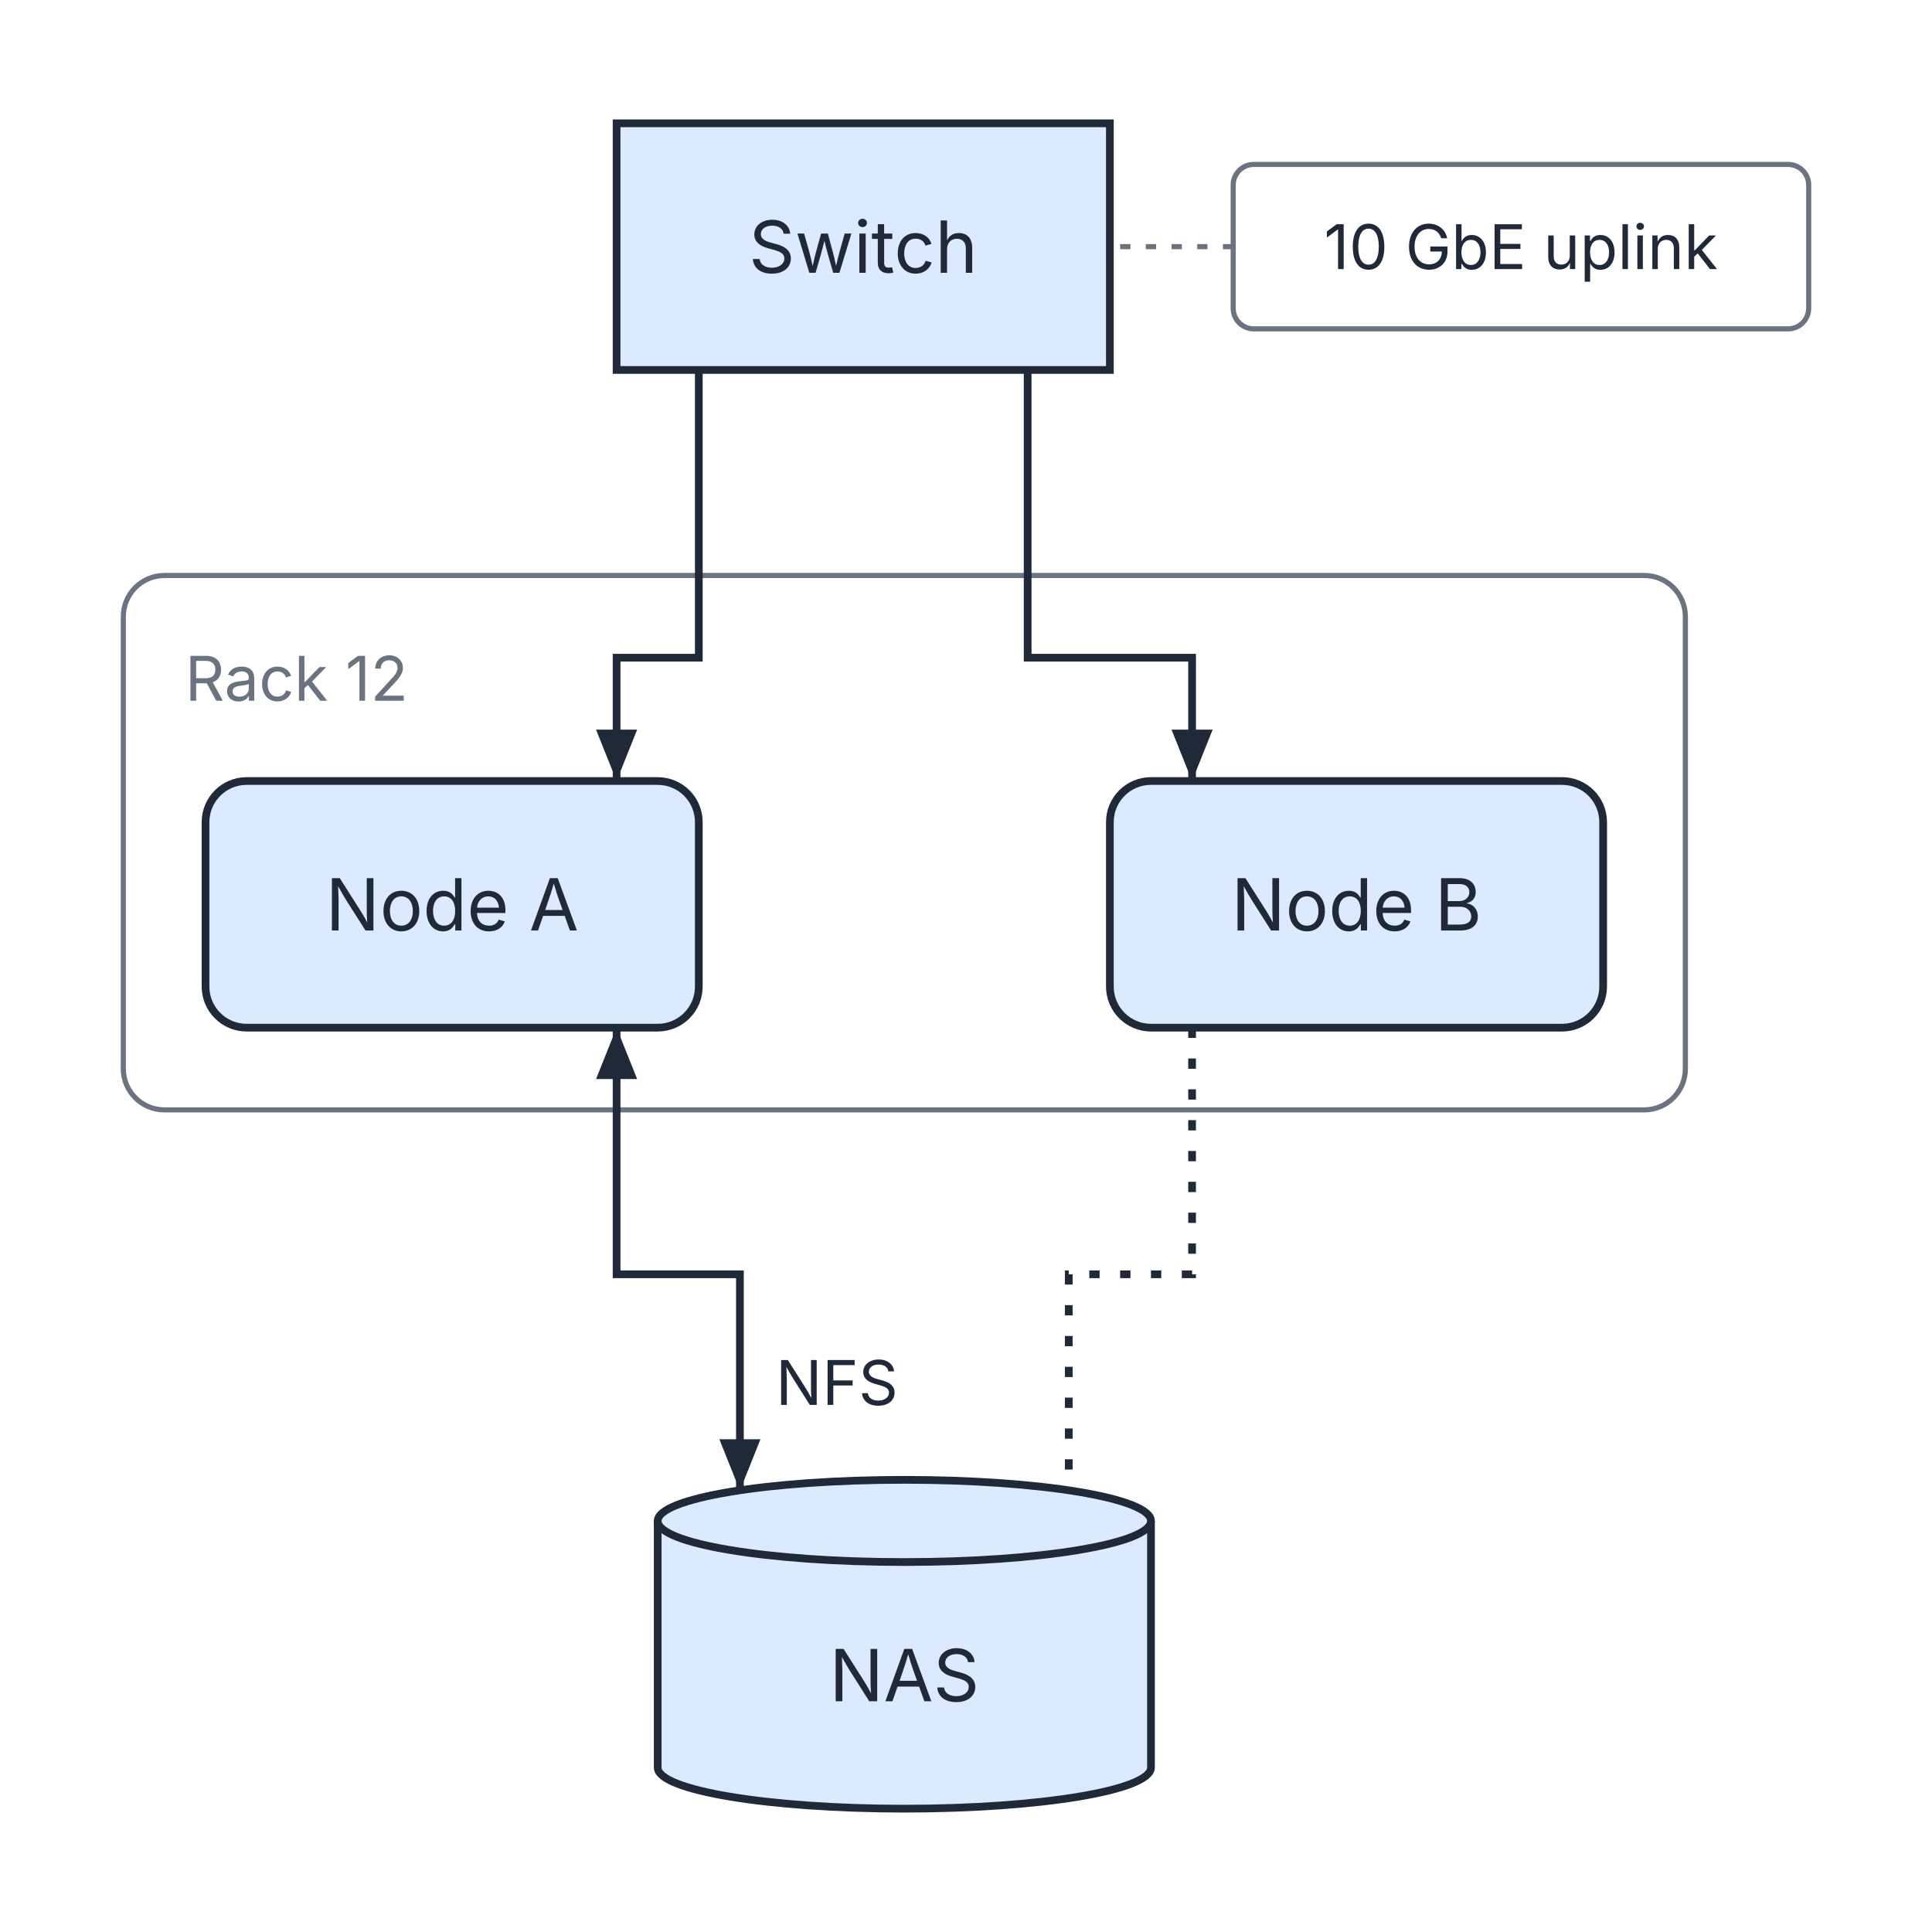
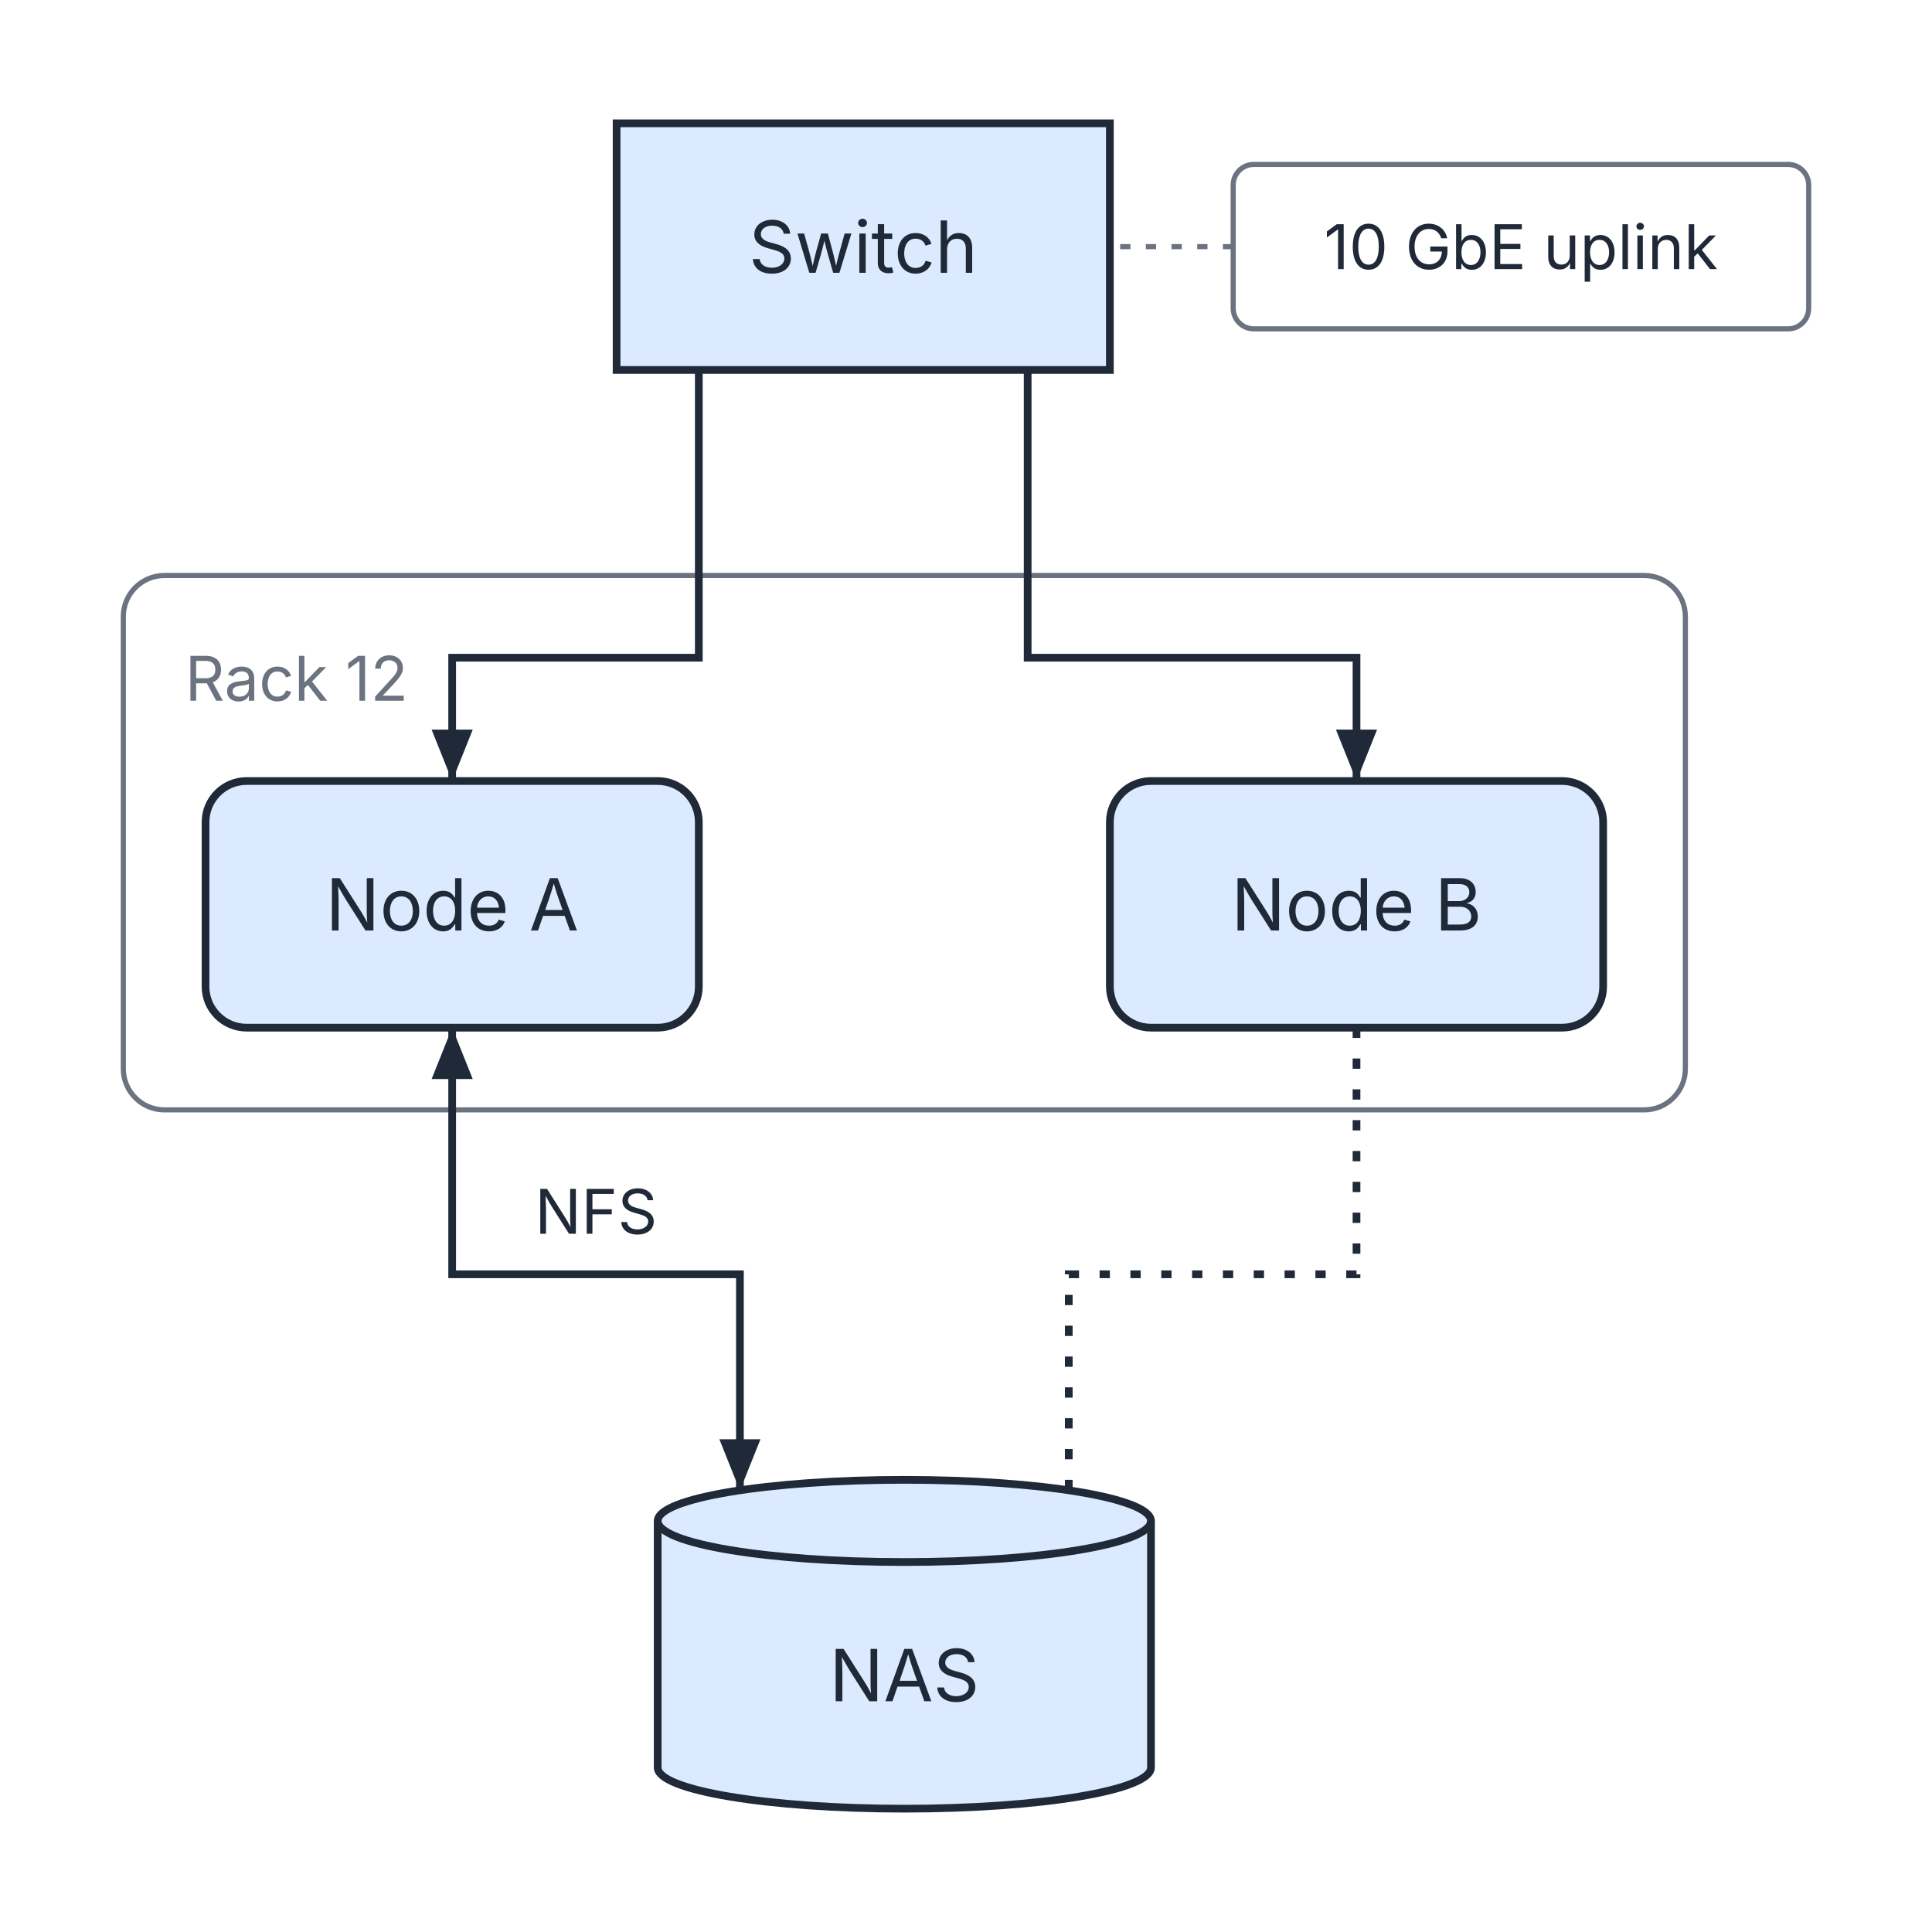
<svg xmlns="http://www.w3.org/2000/svg" viewBox="0 0 376 376" data-svgdog="1" font-family="Inter, sans-serif">
  <defs>
    <marker id="arrow" markerWidth="10" markerHeight="8" refX="10" refY="4" orient="auto" markerUnits="userSpaceOnUse">
      <path d="M0 0L10 4L0 8Z" fill="#1f2937" />
    </marker>
    <marker id="arrow-start" markerWidth="10" markerHeight="8" refX="0" refY="4" orient="auto" markerUnits="userSpaceOnUse">
      <path d="M10 0L0 4L10 8Z" fill="#1f2937" />
    </marker>
  </defs>
  <rect x="0" y="0" width="376" height="376" fill="#ffffff" />
  <g id="group-rack">
    <rect x="24" y="112" width="304" height="104" rx="8" fill="none" stroke="#6b7280" stroke-width="1" />
    <text x="36" y="136.37" font-size="12" fill="#6b7280">Rack 12</text>
  </g>
  <g id="node-sw">
    <rect x="120" y="24" width="96" height="48" fill="#dbeafe" stroke="#1f2937" stroke-width="1.5" />
    <text x="168" y="53.09" text-anchor="middle" font-size="14" fill="#1f2937">Switch</text>
  </g>
  <g id="node-a">
    <rect x="40" y="152" width="96" height="48" rx="8" fill="#dbeafe" stroke="#1f2937" stroke-width="1.5" />
    <text x="88" y="181.09" text-anchor="middle" font-size="14" fill="#1f2937">Node A</text>
  </g>
  <g id="node-b">
    <rect x="216" y="152" width="96" height="48" rx="8" fill="#dbeafe" stroke="#1f2937" stroke-width="1.5" />
    <text x="264" y="181.09" text-anchor="middle" font-size="14" fill="#1f2937">Node B</text>
  </g>
  <g id="node-nas">
    <path d="M128 296 A48 8 0 0 1 224 296 L224 344 A48 8 0 0 1 128 344 Z" fill="#dbeafe" stroke="#1f2937" stroke-width="1.5" />
    <path d="M128 296 A48 8 0 0 0 224 296" fill="none" stroke="#1f2937" stroke-width="1.5" />
    <text x="176" y="331.09" text-anchor="middle" font-size="14" fill="#1f2937">NAS</text>
  </g>
  <g id="edge-sw--a">
-     <path d="M136 72 L136 128 L120 128 L120 152" fill="none" stroke="#1f2937" stroke-width="1.5" marker-end="url(#arrow)" />
+     <path d="M136 72 L136 128 L88 128 L88 152" fill="none" stroke="#1f2937" stroke-width="1.5" marker-end="url(#arrow)" />
  </g>
  <g id="edge-sw--b">
-     <path d="M200 72 L200 128 L232 128 L232 152" fill="none" stroke="#1f2937" stroke-width="1.5" marker-end="url(#arrow)" />
+     <path d="M200 72 L200 128 L264 128 L264 152" fill="none" stroke="#1f2937" stroke-width="1.5" marker-end="url(#arrow)" />
  </g>
  <g id="edge-a--nas">
-     <path d="M120 200 L120 248 L144 248 L144 290.1" fill="none" stroke="#1f2937" stroke-width="1.5" marker-start="url(#arrow-start)" marker-end="url(#arrow)" />
-     <text x="162.87" y="273.42" text-anchor="middle" font-size="12" fill="#1f2937">NFS</text>
+     <path d="M88 200 L88 248 L144 248 L144 290.1" fill="none" stroke="#1f2937" stroke-width="1.5" marker-start="url(#arrow-start)" marker-end="url(#arrow)" />
+     <text x="116" y="240.11" text-anchor="middle" font-size="12" fill="#1f2937">NFS</text>
  </g>
  <g id="edge-b--nas">
-     <path d="M232 200 L232 248 L208 248 L208 290.1" fill="none" stroke="#1f2937" stroke-width="1.5" stroke-dasharray="2 4" />
+     <path d="M264 200 L264 248 L208 248 L208 290.1" fill="none" stroke="#1f2937" stroke-width="1.5" stroke-dasharray="2 4" />
  </g>
  <g id="note-1">
    <line x1="240" y1="48" x2="216" y2="48" stroke="#6b7280" stroke-width="1" stroke-dasharray="2 3" />
    <rect x="240" y="32" width="112" height="32" rx="4" fill="#ffffff" stroke="#6b7280" stroke-width="1" />
    <text x="296" y="52.37" text-anchor="middle" font-size="12" fill="#1f2937">10 GbE uplink</text>
  </g>
</svg>
